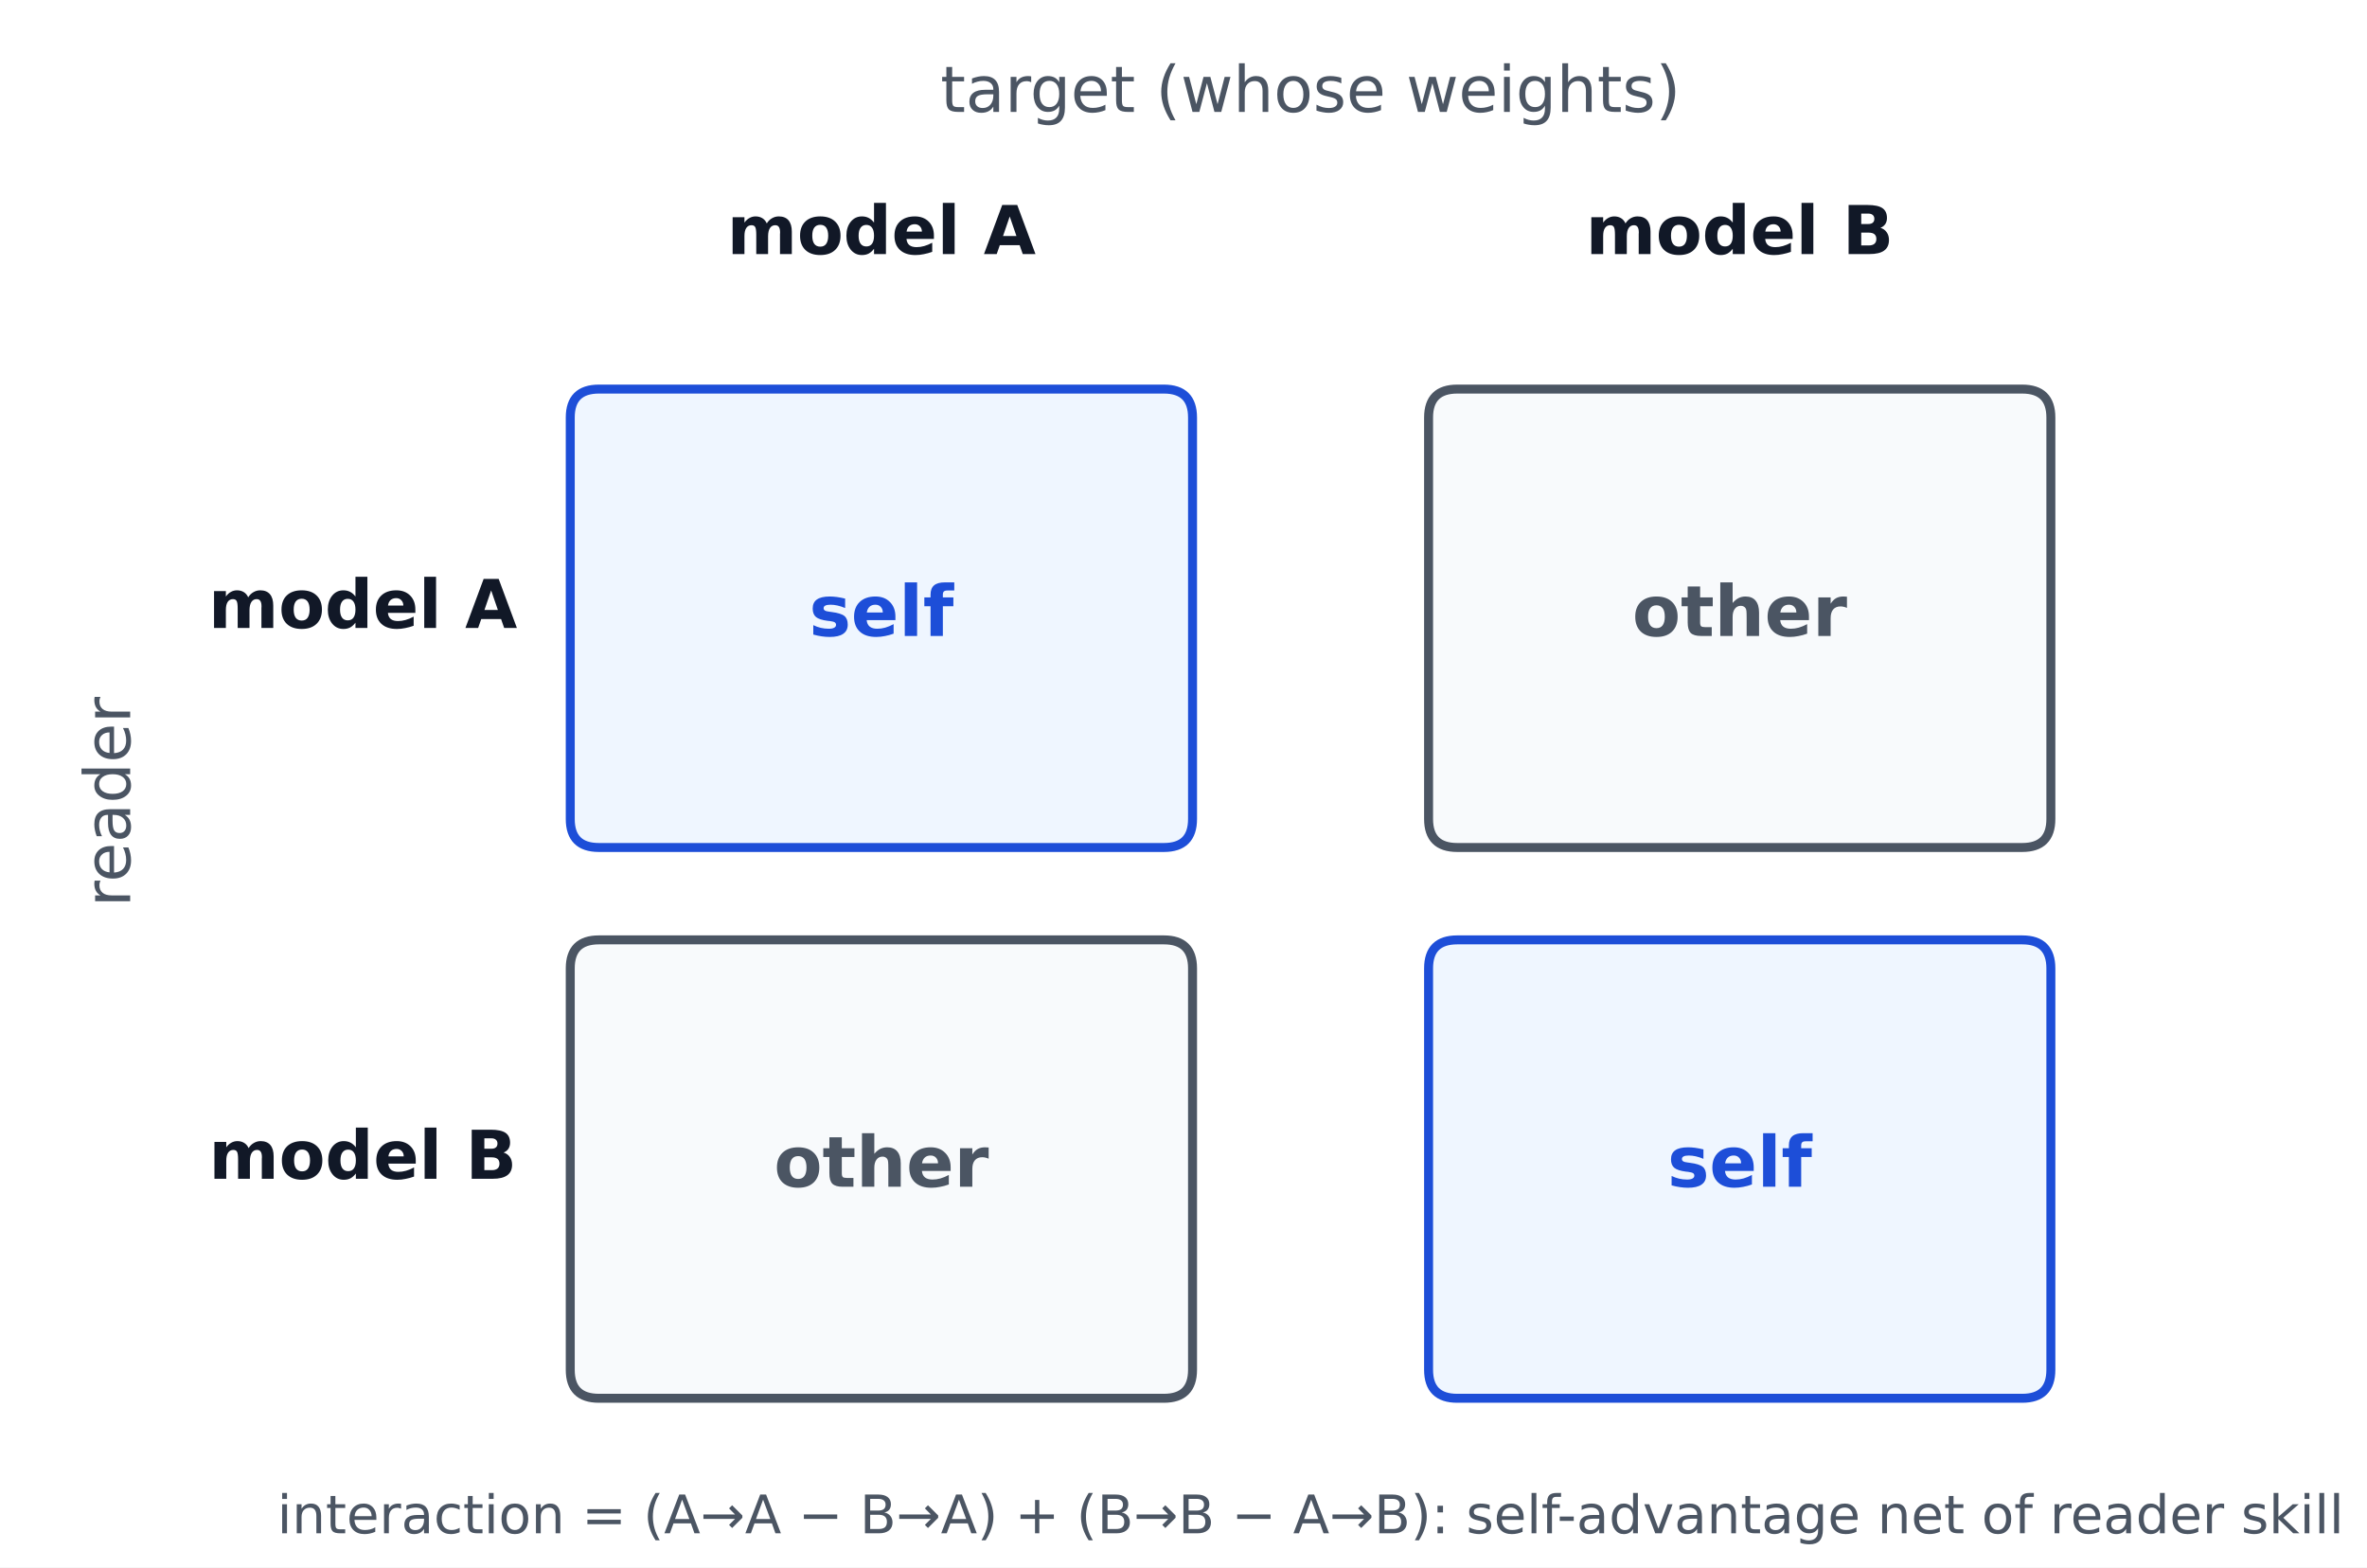
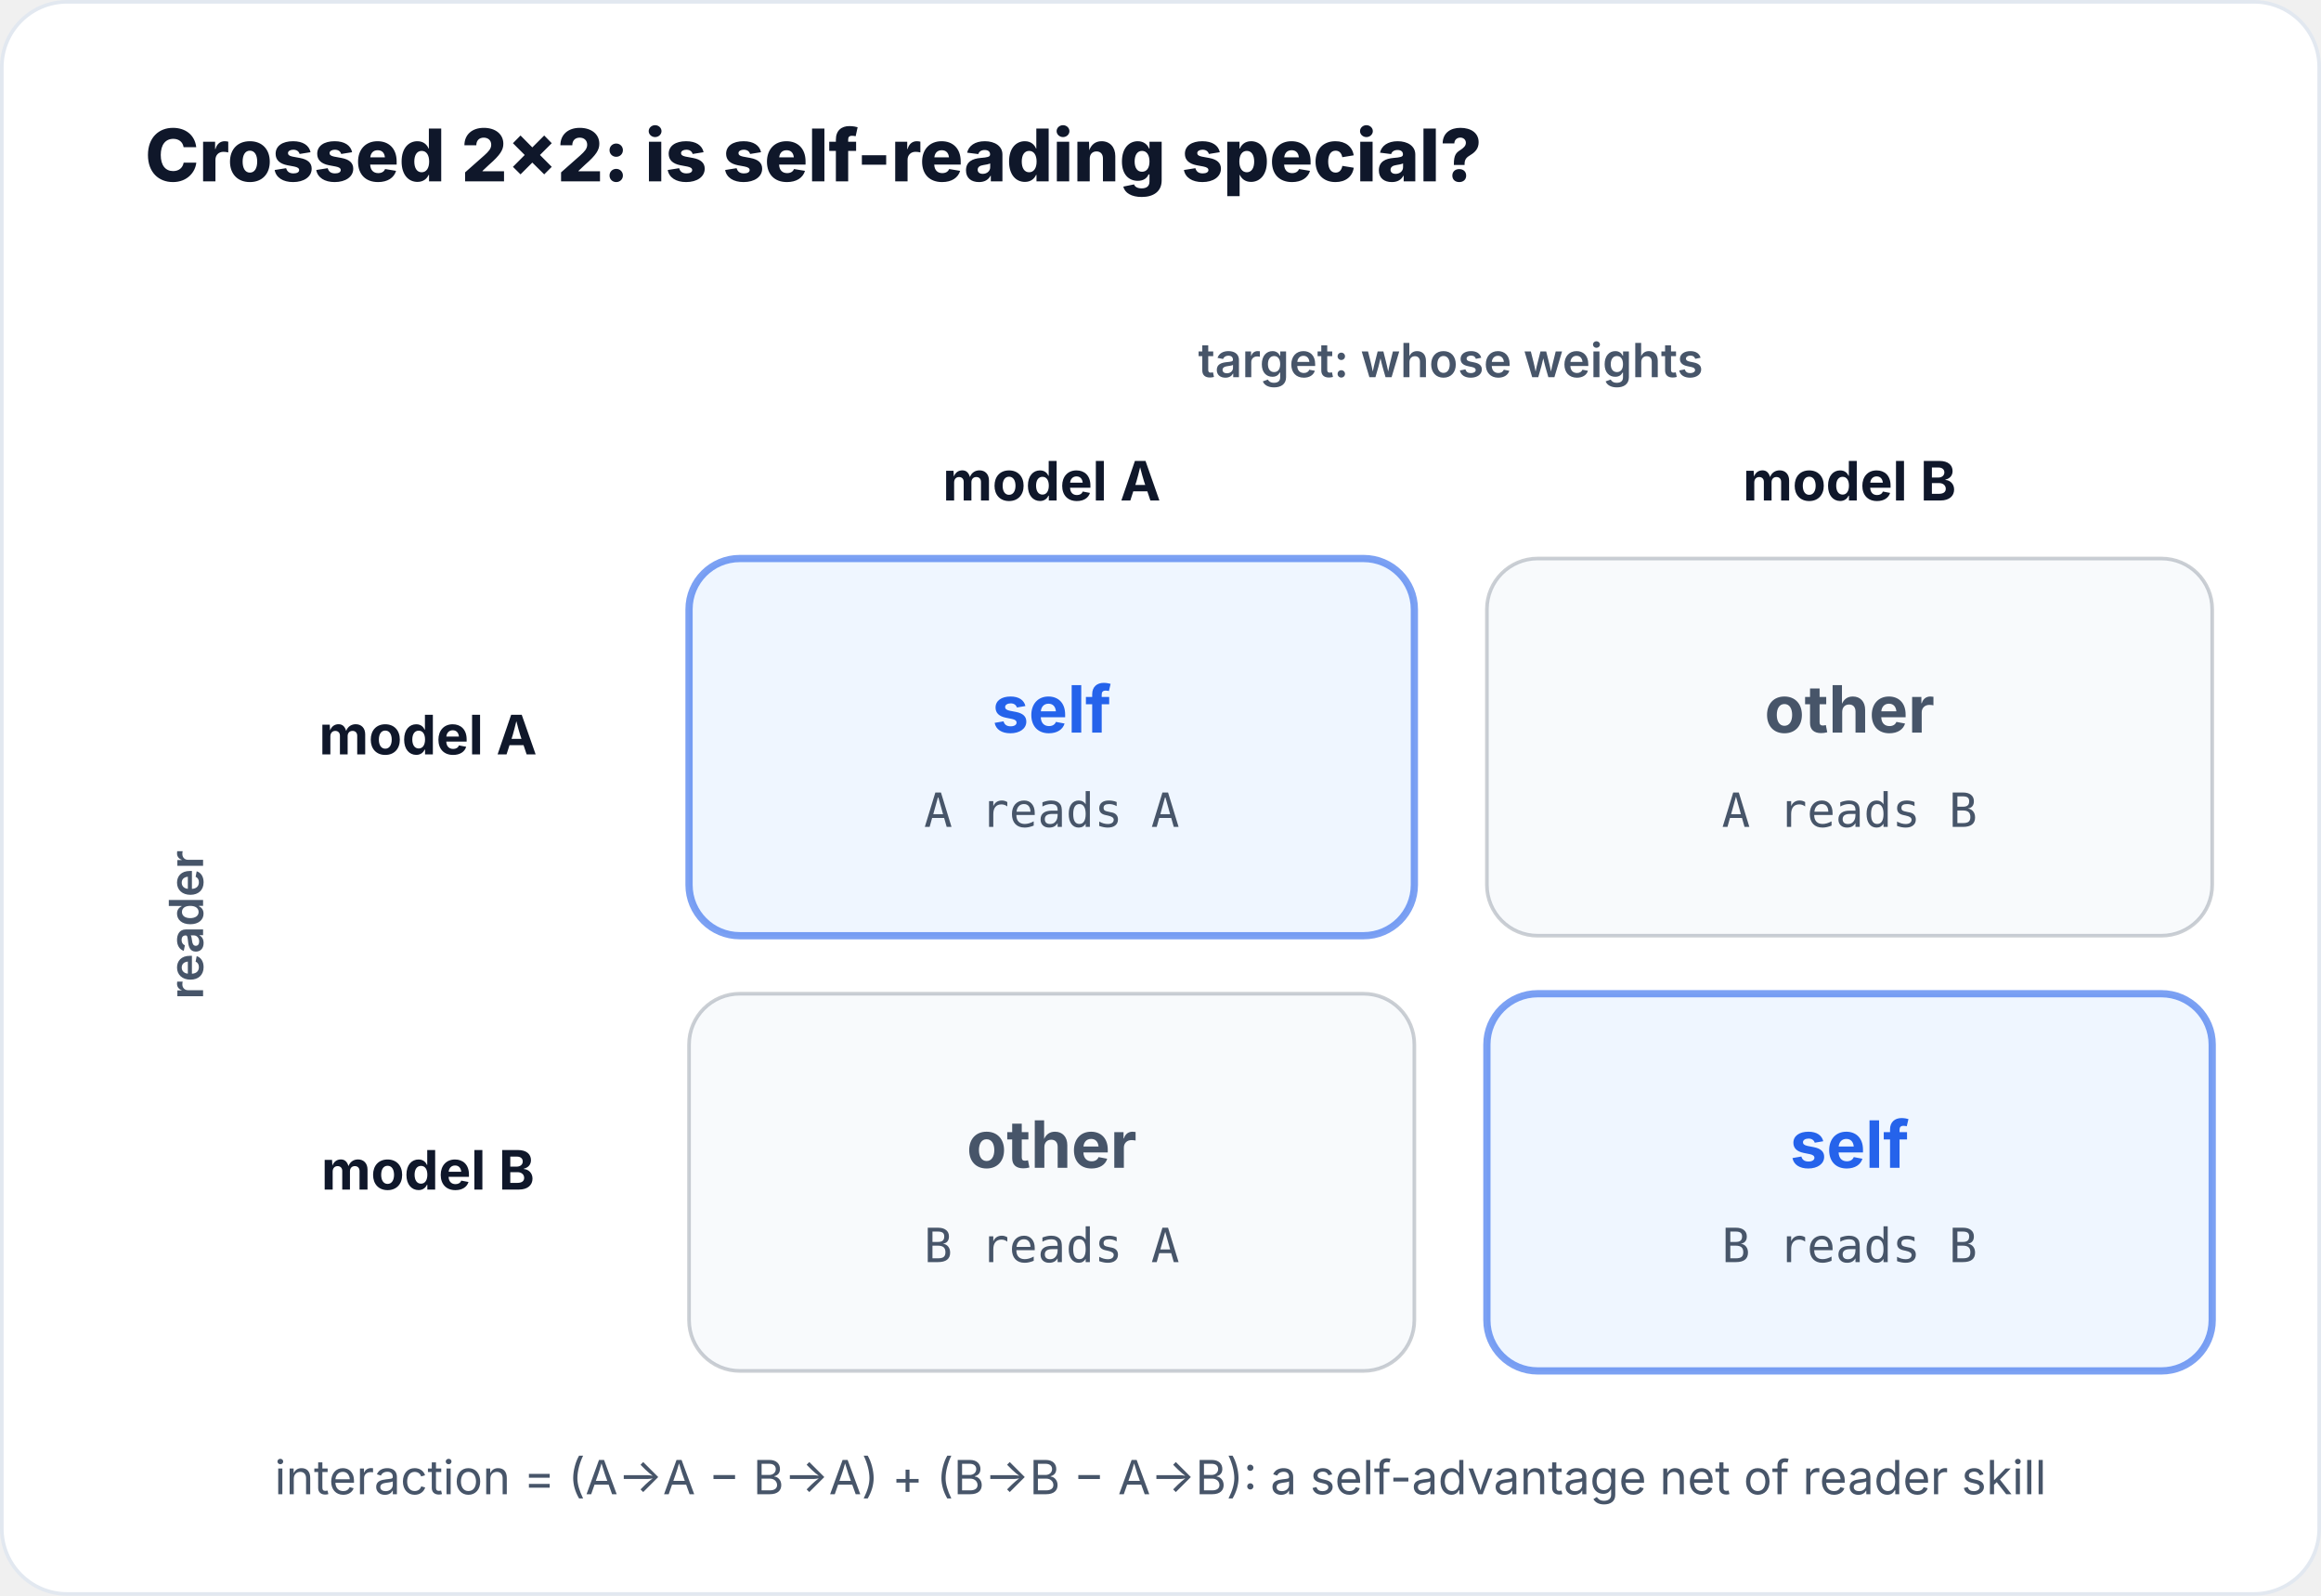
- <svg xmlns="http://www.w3.org/2000/svg" width="369.311pt" height="244.546pt" viewBox="0 0 369.311 244.546" version="1.1">
+ <svg xmlns="http://www.w3.org/2000/svg" width="640" height="440" viewBox="0 0 640 440">
  <defs>
-     <style type="text/css">*{stroke-linejoin: round; stroke-linecap: butt}</style>
+     <filter id="sh" x="-10%" y="-10%" width="120%" height="140%">
+       <feDropShadow dx="0" dy="2" stdDeviation="3" flood-color="#0f172a" flood-opacity="0.08" />
+     </filter>
+     <marker id="ar-blue" viewBox="0 0 10 10" refX="8.5" refY="5" markerWidth="7" markerHeight="7" orient="auto-start-reverse">
+       <path d="M0,0 L10,5 L0,10 z" fill="#2563eb" />
+     </marker>
+     <marker id="ar-teal" viewBox="0 0 10 10" refX="8.5" refY="5" markerWidth="7" markerHeight="7" orient="auto-start-reverse">
+       <path d="M0,0 L10,5 L0,10 z" fill="#0d9488" />
+     </marker>
+     <marker id="ar-amber" viewBox="0 0 10 10" refX="8.5" refY="5" markerWidth="7" markerHeight="7" orient="auto-start-reverse">
+       <path d="M0,0 L10,5 L0,10 z" fill="#d97706" />
+     </marker>
+     <marker id="ar-violet" viewBox="0 0 10 10" refX="8.5" refY="5" markerWidth="7" markerHeight="7" orient="auto-start-reverse">
+       <path d="M0,0 L10,5 L0,10 z" fill="#7c3aed" />
+     </marker>
+     <marker id="ar-slate" viewBox="0 0 10 10" refX="8.5" refY="5" markerWidth="7" markerHeight="7" orient="auto-start-reverse">
+       <path d="M0,0 L10,5 L0,10 z" fill="#334155" />
+     </marker>
+     <marker id="ar-rose" viewBox="0 0 10 10" refX="8.5" refY="5" markerWidth="7" markerHeight="7" orient="auto-start-reverse">
+       <path d="M0,0 L10,5 L0,10 z" fill="#e11d48" />
+     </marker>
  </defs>
-   <g id="figure_1">
-     <g id="patch_1">
-       <path d="M 0 244.546  L 369.311 244.546  L 369.311 0  L 0 0  z " style="fill: #ffffff" />
-     </g>
-     <g id="axes_1">
-       <g id="patch_2">
-         <path d="M 93.438 132.221  L 181.602 132.221  Q 186.066 132.221 186.066 127.786  L 186.066 65.138  Q 186.066 60.703 181.602 60.703  L 93.438 60.703  Q 88.974 60.703 88.974 65.138  L 88.974 127.786  Q 88.974 132.221 93.438 132.221  z " clip-path="url(#p7084d9548c)" style="fill: #eff6ff; stroke: #1d4ed8; stroke-width: 1.4; stroke-linejoin: miter" />
-       </g>
-       <g id="patch_3">
-         <path d="M 227.358 132.221  L 315.522 132.221  Q 319.986 132.221 319.986 127.786  L 319.986 65.138  Q 319.986 60.703 315.522 60.703  L 227.358 60.703  Q 222.894 60.703 222.894 65.138  L 222.894 127.786  Q 222.894 132.221 227.358 132.221  z " clip-path="url(#p7084d9548c)" style="fill: #f8fafc; stroke: #4b5563; stroke-width: 1.4; stroke-linejoin: miter" />
-       </g>
-       <g id="patch_4">
-         <path d="M 93.438 218.153  L 181.602 218.153  Q 186.066 218.153 186.066 213.718  L 186.066 151.07  Q 186.066 146.635 181.602 146.635  L 93.438 146.635  Q 88.974 146.635 88.974 151.07  L 88.974 213.718  Q 88.974 218.153 93.438 218.153  z " clip-path="url(#p7084d9548c)" style="fill: #f8fafc; stroke: #4b5563; stroke-width: 1.4; stroke-linejoin: miter" />
-       </g>
-       <g id="patch_5">
-         <path d="M 227.358 218.153  L 315.522 218.153  Q 319.986 218.153 319.986 213.718  L 319.986 151.07  Q 319.986 146.635 315.522 146.635  L 227.358 146.635  Q 222.894 146.635 222.894 151.07  L 222.894 213.718  Q 222.894 218.153 227.358 218.153  z " clip-path="url(#p7084d9548c)" style="fill: #eff6ff; stroke: #1d4ed8; stroke-width: 1.4; stroke-linejoin: miter" />
-       </g>
-       <g id="text_1">
-         <text style="font-size: 10px; font-family: 'DejaVu Sans'; text-anchor: middle; fill: #4b5563" x="204.48" y="17.46" transform="rotate(-0 204.48 17.46)">target (whose weights)</text>
-       </g>
-       <g id="text_2">
-         <text style="font-size: 10px; font-family: 'DejaVu Sans'; fill: #4b5563" transform="translate(20.30937 141.5077) rotate(-90)">reader</text>
-       </g>
-       <g id="text_3">
-         <text style="font-weight: 700; font-size: 10.5px; font-family: 'DejaVu Sans'; text-anchor: middle; fill: #111827" x="137.52" y="39.636" transform="rotate(-0 137.52 39.636)">model A</text>
-       </g>
-       <g id="text_4">
-         <text style="font-weight: 700; font-size: 10.5px; font-family: 'DejaVu Sans'; text-anchor: middle; fill: #111827" x="271.44" y="39.636" transform="rotate(-0 271.44 39.636)">model B</text>
-       </g>
-       <g id="text_5">
-         <text style="font-weight: 700; font-size: 10.5px; font-family: 'DejaVu Sans'; text-anchor: middle; fill: #111827" x="56.61" y="97.973" transform="rotate(-0 56.61 97.97334)">model A</text>
-       </g>
-       <g id="text_6">
-         <text style="font-weight: 700; font-size: 11px; font-family: 'DejaVu Sans'; text-anchor: middle; fill: #1d4ed8" x="137.52" y="99.22" transform="rotate(-0 137.52 99.22011)">self</text>
-       </g>
-       <g id="text_7">
-         <text style="font-weight: 700; font-size: 11px; font-family: 'DejaVu Sans'; text-anchor: middle; fill: #4b5563" x="271.44" y="99.22" transform="rotate(-0 271.44 99.22011)">other</text>
-       </g>
-       <g id="text_8">
-         <text style="font-weight: 700; font-size: 10.5px; font-family: 'DejaVu Sans'; text-anchor: middle; fill: #111827" x="56.61" y="183.905" transform="rotate(-0 56.61 183.9053)">model B</text>
-       </g>
-       <g id="text_9">
-         <text style="font-weight: 700; font-size: 11px; font-family: 'DejaVu Sans'; text-anchor: middle; fill: #4b5563" x="137.52" y="185.152" transform="rotate(-0 137.52 185.1521)">other</text>
-       </g>
-       <g id="text_10">
-         <text style="font-weight: 700; font-size: 11px; font-family: 'DejaVu Sans'; text-anchor: middle; fill: #1d4ed8" x="271.44" y="185.152" transform="rotate(-0 271.44 185.1521)">self</text>
-       </g>
-       <g id="text_11">
-         <text style="font-size: 8.3px; font-family: 'DejaVu Sans'; text-anchor: middle; fill: #4b5563" x="204.48" y="239.22" transform="rotate(-0 204.48 239.22)">interaction = (A→A − B→A) + (B→B − A→B): self-advantage net of reader skill</text>
-       </g>
-     </g>
-   </g>
-   <defs>
-     <clipPath id="p7084d9548c">
-       <rect x="3.6" y="3.6" width="345.96" height="221.76" />
-     </clipPath>
-   </defs>
+   <rect x="0.5" y="0.5" width="639" height="439" rx="18" fill="#ffffff" stroke="#e2e8f0" />
+   <text x="40" y="50" font-family="Inter, 'Segoe UI', -apple-system, 'Helvetica Neue', Helvetica, Arial, sans-serif" font-size="20" font-weight="800" fill="#0f172a" text-anchor="start">Crossed 2×2: is self-reading special?</text>
+   <text x="400" y="104" font-family="Inter, 'Segoe UI', -apple-system, 'Helvetica Neue', Helvetica, Arial, sans-serif" font-size="13" font-weight="600" fill="#475569" text-anchor="middle">target: whose weights</text>
+   <text x="56" y="255" font-family="Inter, 'Segoe UI', -apple-system, 'Helvetica Neue', Helvetica, Arial, sans-serif" font-size="13" font-weight="600" fill="#475569" text-anchor="middle" transform="rotate(-90 56 255)">reader</text>
+   <text x="290" y="138" font-family="Inter, 'Segoe UI', -apple-system, 'Helvetica Neue', Helvetica, Arial, sans-serif" font-size="15" font-weight="700" fill="#0f172a" text-anchor="middle">model A</text>
+   <text x="510" y="138" font-family="Inter, 'Segoe UI', -apple-system, 'Helvetica Neue', Helvetica, Arial, sans-serif" font-size="15" font-weight="700" fill="#0f172a" text-anchor="middle">model B</text>
+   <text x="118" y="208" font-family="Inter, 'Segoe UI', -apple-system, 'Helvetica Neue', Helvetica, Arial, sans-serif" font-size="15" font-weight="700" fill="#0f172a" text-anchor="middle">model A</text>
+   <rect x="190" y="154" width="200" height="104" rx="14" fill="#eff6ff" stroke="#2563eb" stroke-opacity="0.6" stroke-width="2" />
+   <text x="290" y="202" font-family="Inter, 'Segoe UI', -apple-system, 'Helvetica Neue', Helvetica, Arial, sans-serif" font-size="18" font-weight="700" fill="#2563eb" text-anchor="middle">self</text>
+   <text x="290" y="228" font-family="'JetBrains Mono', 'SFMono-Regular', Menlo, Consolas, monospace" font-size="13" font-weight="400" fill="#475569" text-anchor="middle">A reads A</text>
+   <rect x="410" y="154" width="200" height="104" rx="14" fill="#f8fafc" stroke="#334155" stroke-opacity="0.25" stroke-width="1" />
+   <text x="510" y="202" font-family="Inter, 'Segoe UI', -apple-system, 'Helvetica Neue', Helvetica, Arial, sans-serif" font-size="18" font-weight="700" fill="#475569" text-anchor="middle">other</text>
+   <text x="510" y="228" font-family="'JetBrains Mono', 'SFMono-Regular', Menlo, Consolas, monospace" font-size="13" font-weight="400" fill="#475569" text-anchor="middle">A reads B</text>
+   <text x="118" y="328" font-family="Inter, 'Segoe UI', -apple-system, 'Helvetica Neue', Helvetica, Arial, sans-serif" font-size="15" font-weight="700" fill="#0f172a" text-anchor="middle">model B</text>
+   <rect x="190" y="274" width="200" height="104" rx="14" fill="#f8fafc" stroke="#334155" stroke-opacity="0.25" stroke-width="1" />
+   <text x="290" y="322" font-family="Inter, 'Segoe UI', -apple-system, 'Helvetica Neue', Helvetica, Arial, sans-serif" font-size="18" font-weight="700" fill="#475569" text-anchor="middle">other</text>
+   <text x="290" y="348" font-family="'JetBrains Mono', 'SFMono-Regular', Menlo, Consolas, monospace" font-size="13" font-weight="400" fill="#475569" text-anchor="middle">B reads A</text>
+   <rect x="410" y="274" width="200" height="104" rx="14" fill="#eff6ff" stroke="#2563eb" stroke-opacity="0.6" stroke-width="2" />
+   <text x="510" y="322" font-family="Inter, 'Segoe UI', -apple-system, 'Helvetica Neue', Helvetica, Arial, sans-serif" font-size="18" font-weight="700" fill="#2563eb" text-anchor="middle">self</text>
+   <text x="510" y="348" font-family="'JetBrains Mono', 'SFMono-Regular', Menlo, Consolas, monospace" font-size="13" font-weight="400" fill="#475569" text-anchor="middle">B reads B</text>
+   <text x="320" y="412" font-family="Inter, 'Segoe UI', -apple-system, 'Helvetica Neue', Helvetica, Arial, sans-serif" font-size="13" font-weight="400" fill="#475569" text-anchor="middle">interaction = (A→A − B→A) + (B→B − A→B): a self-advantage net of reader skill</text>
</svg>
